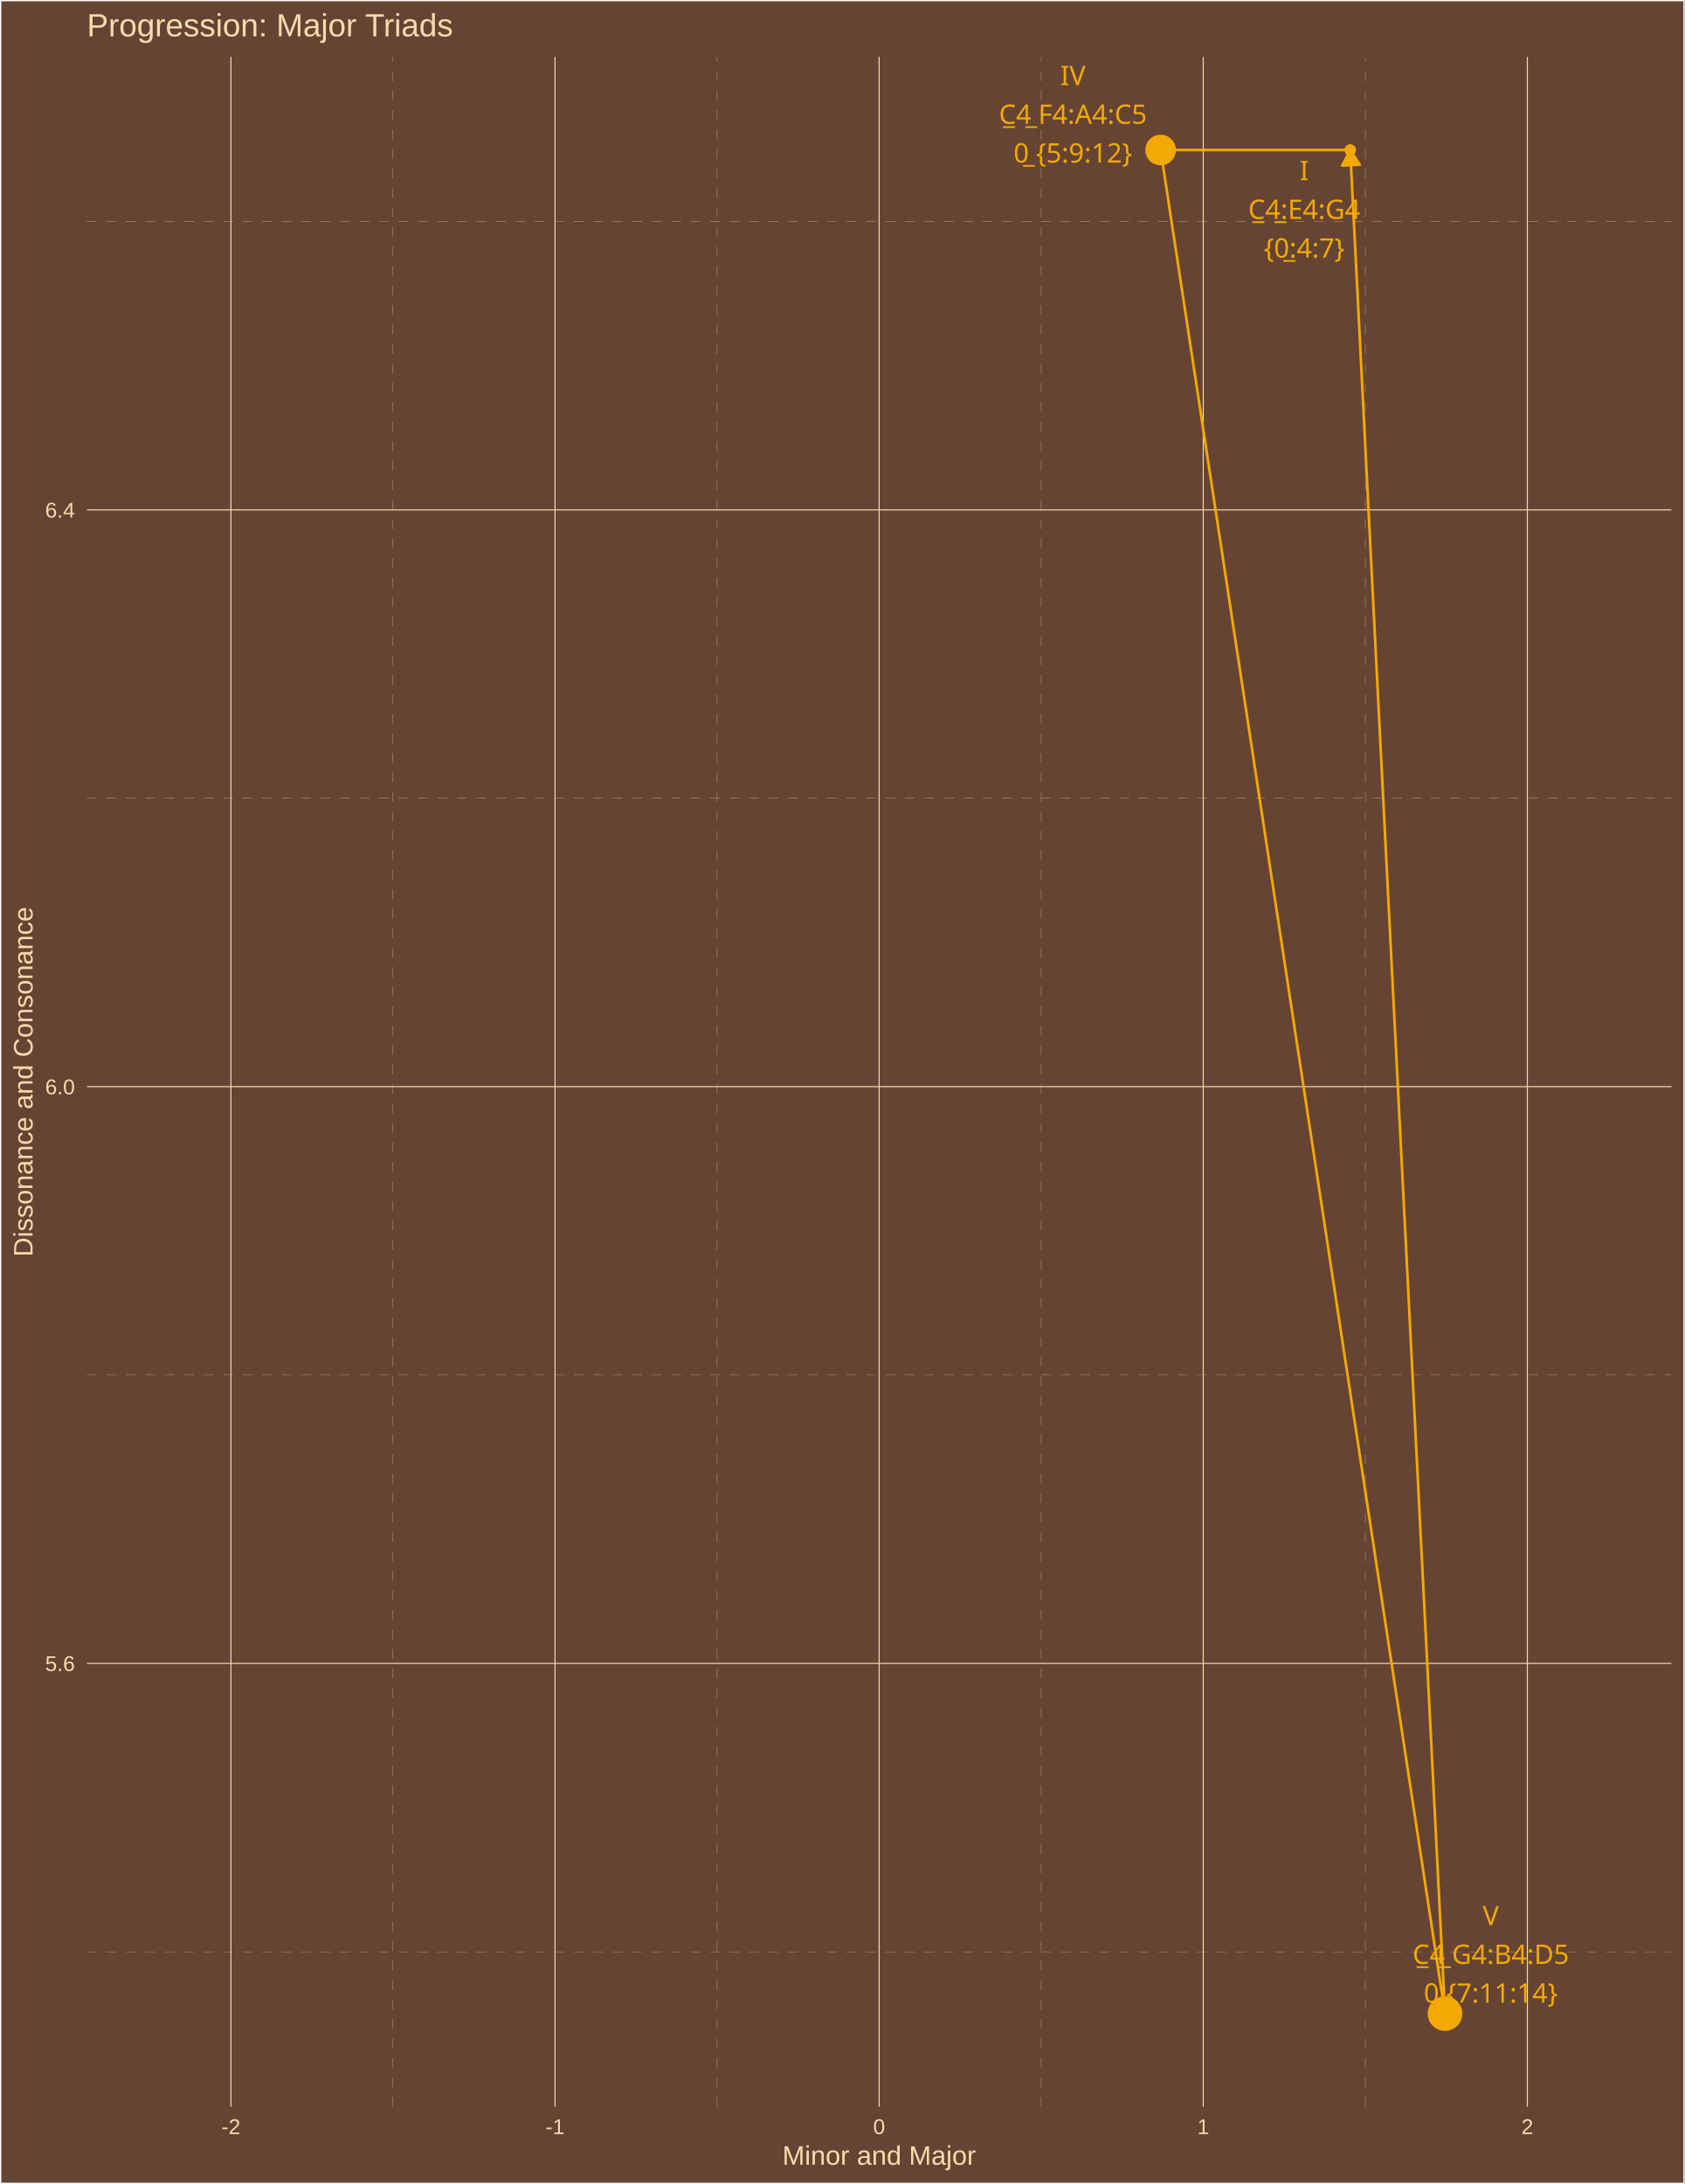
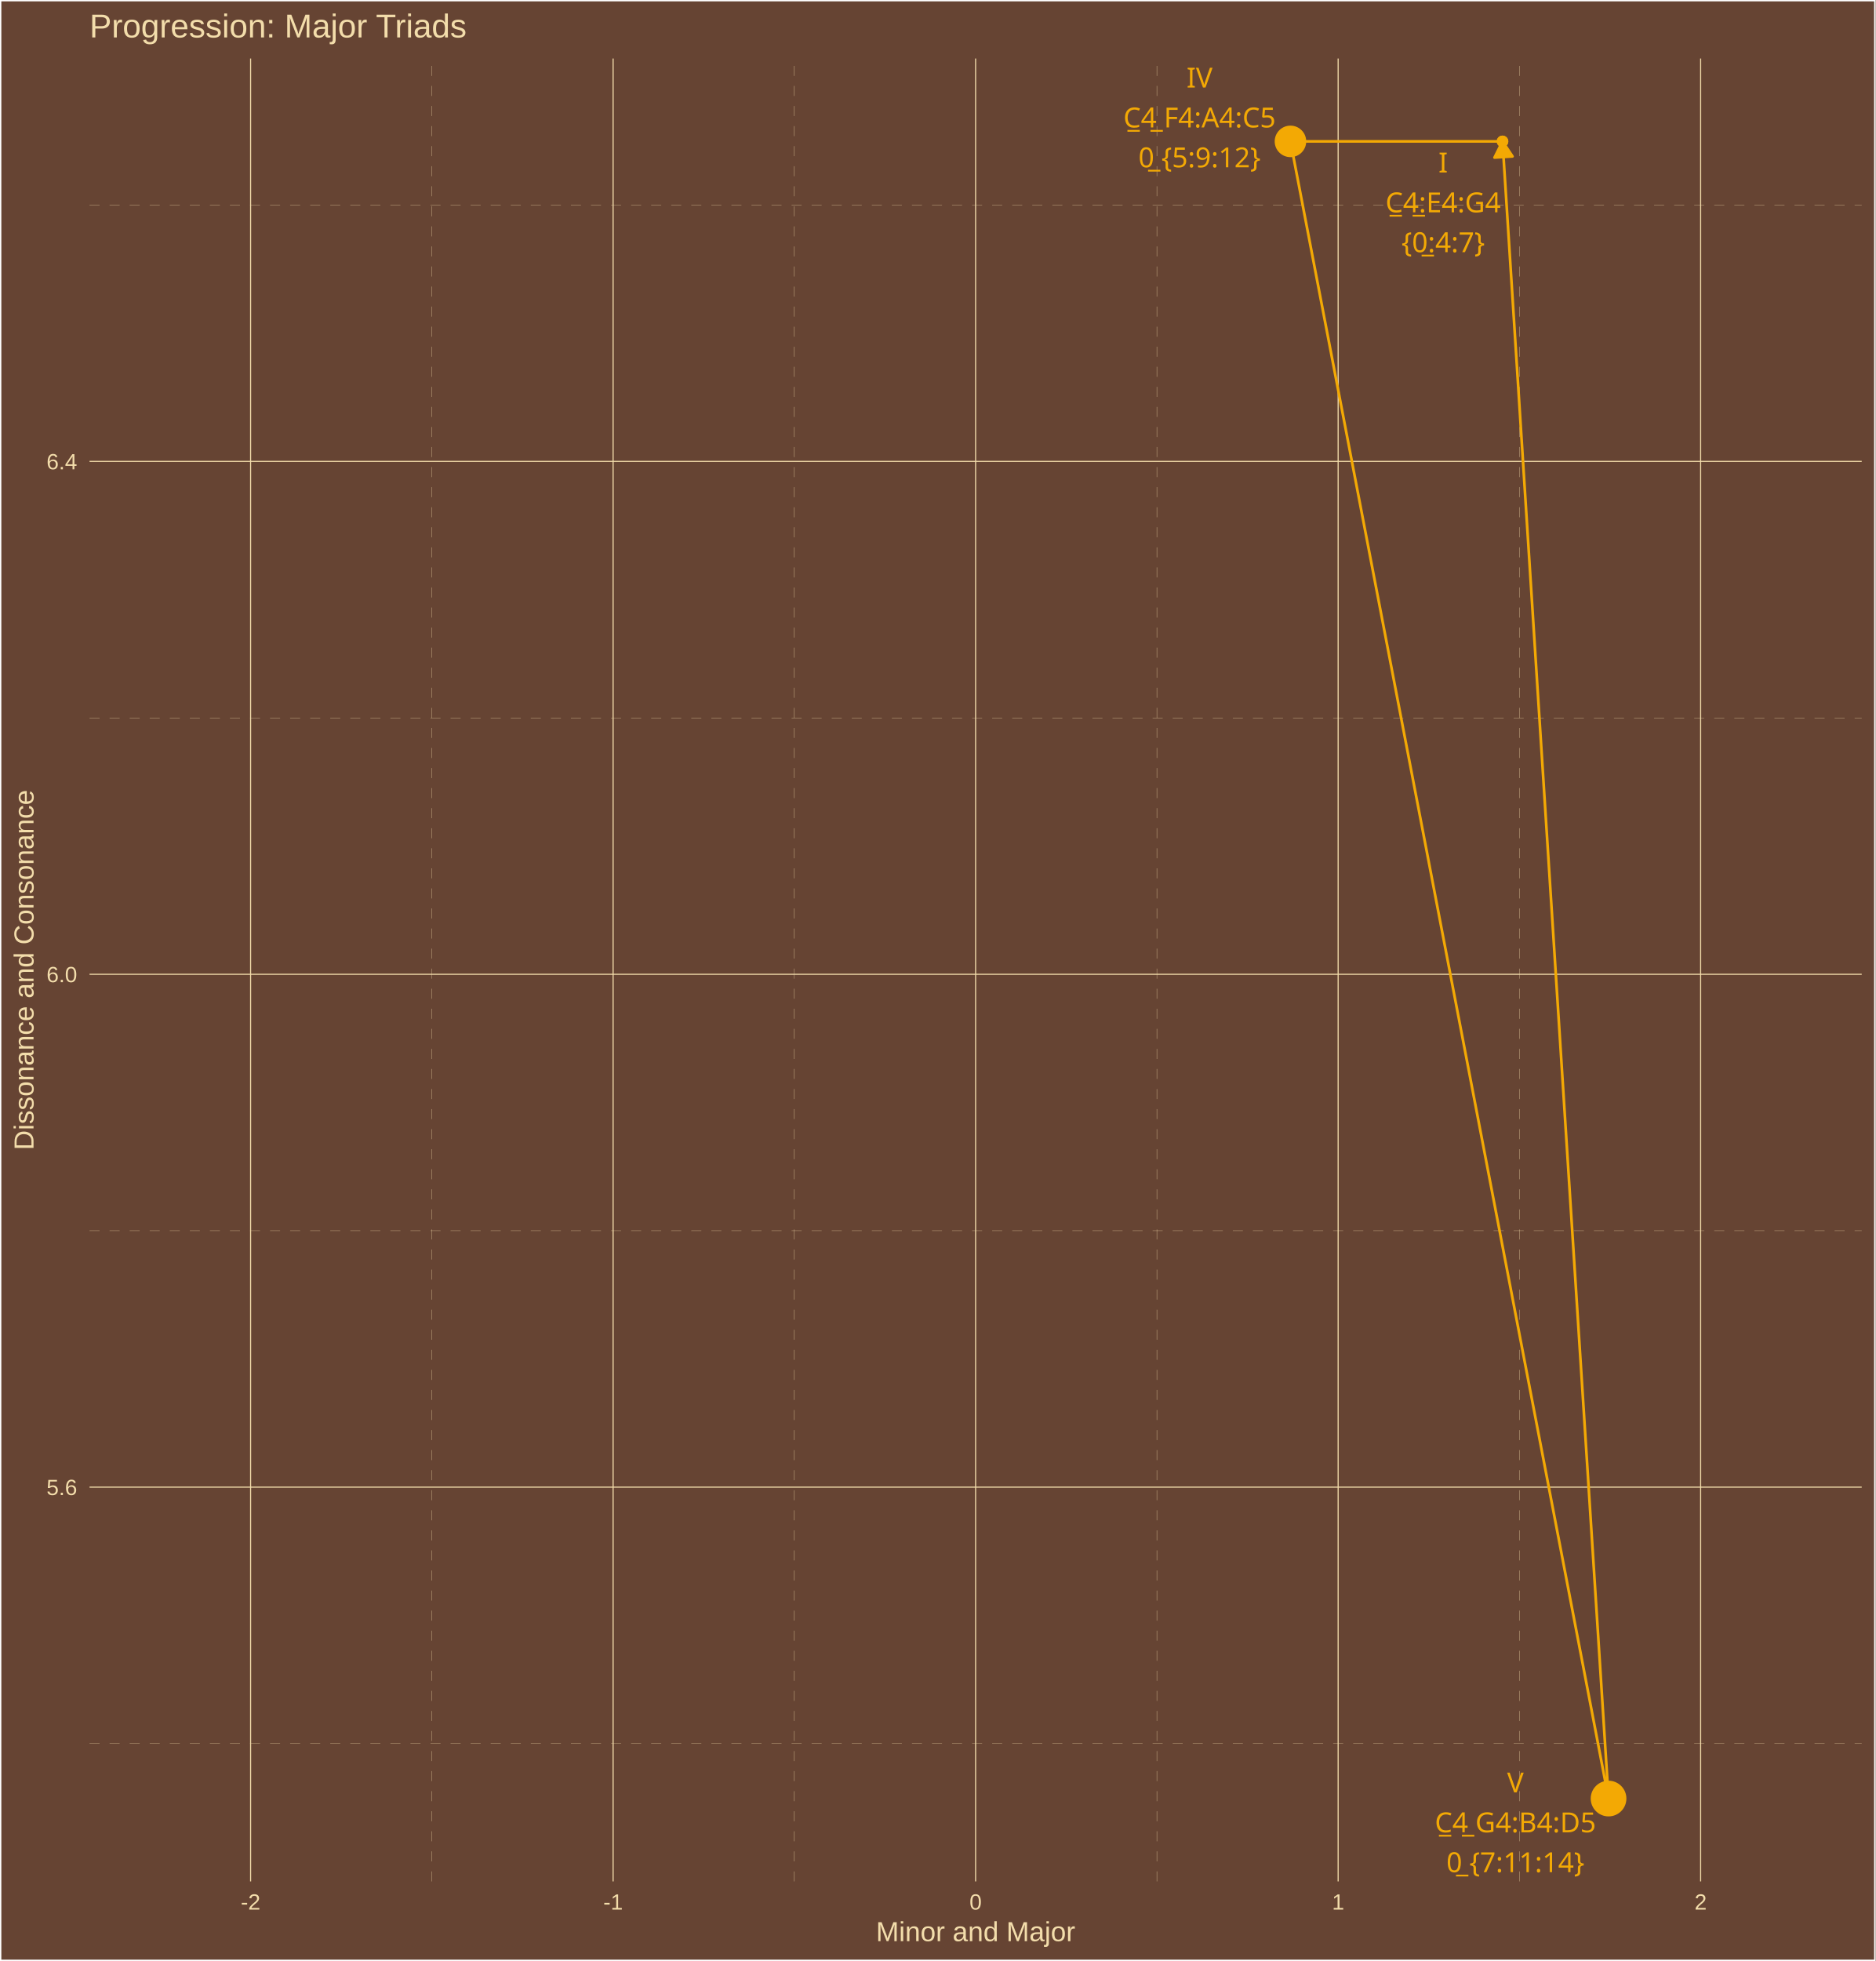
- <svg xmlns="http://www.w3.org/2000/svg" class="svglite" width="692.00pt" height="897.00pt" viewBox="0 0 692.00 897.00">
+ <svg xmlns="http://www.w3.org/2000/svg" class="svglite" width="748.00pt" height="782.00pt" viewBox="0 0 748.00 782.00">
  <defs>
    <style type="text/css">
    .svglite line, .svglite polyline, .svglite polygon, .svglite path, .svglite rect, .svglite circle {
      fill: none;
      stroke: #000000;
      stroke-linecap: round;
      stroke-linejoin: round;
      stroke-miterlimit: 10.00;
    }
    .svglite text {
      white-space: pre;
    }
  </style>
  </defs>
  <rect width="100%" height="100%" style="stroke: none; fill: #664433;" />
  <defs>
-     <clipPath id="cpMC4wMHw2OTIuMDB8MC4wMHw4OTcuMDA=">
-       <rect x="0.00" y="0.00" width="692.00" height="897.00" />
+     <clipPath id="cpMC4wMHw3NDguMDB8MC4wMHw3ODIuMDA=">
+       <rect x="0.00" y="0.00" width="748.00" height="782.00" />
    </clipPath>
  </defs>
-   <g clip-path="url(#cpMC4wMHw2OTIuMDB8MC4wMHw4OTcuMDA=)">
-     <rect x="-0" y="0" width="692.00" height="897.00" style="stroke-width: 1.07; stroke: #FFFFFF; fill: #664433;" />
+   <g clip-path="url(#cpMC4wMHw3NDguMDB8MC4wMHw3ODIuMDA=)">
+     <rect x="-0" y="0" width="748.00" height="782.00" style="stroke-width: 1.07; stroke: #FFFFFF; fill: #664433;" />
  </g>
  <defs>
-     <clipPath id="cpMzUuNzF8Njg2LjUyfDIzLjM0fDg2NS4yNw==">
-       <rect x="35.71" y="23.34" width="650.81" height="841.93" />
+     <clipPath id="cpMzUuNzF8NzQyLjUyfDIzLjM0fDc1MC4yNw==">
+       <rect x="35.71" y="23.34" width="706.81" height="726.93" />
    </clipPath>
  </defs>
-   <g clip-path="url(#cpMzUuNzF8Njg2LjUyfDIzLjM0fDg2NS4yNw==)">
-     <rect x="35.71" y="23.34" width="650.81" height="841.93" style="stroke-width: 1.07; stroke: none; fill: #664433;" />
-     <polyline points="35.71,801.61 686.52,801.61 " style="stroke-width: 0.11; stroke: #F3DDAB; stroke-dasharray: 4.00,4.00; stroke-linecap: butt;" />
-     <polyline points="35.71,564.73 686.52,564.73 " style="stroke-width: 0.11; stroke: #F3DDAB; stroke-dasharray: 4.00,4.00; stroke-linecap: butt;" />
-     <polyline points="35.71,327.86 686.52,327.86 " style="stroke-width: 0.11; stroke: #F3DDAB; stroke-dasharray: 4.00,4.00; stroke-linecap: butt;" />
-     <polyline points="35.71,90.98 686.52,90.98 " style="stroke-width: 0.11; stroke: #F3DDAB; stroke-dasharray: 4.00,4.00; stroke-linecap: butt;" />
-     <polyline points="161.42,865.27 161.42,23.34 " style="stroke-width: 0.11; stroke: #F3DDAB; stroke-dasharray: 4.00,4.00; stroke-linecap: butt;" />
-     <polyline points="294.55,865.27 294.55,23.34 " style="stroke-width: 0.11; stroke: #F3DDAB; stroke-dasharray: 4.00,4.00; stroke-linecap: butt;" />
-     <polyline points="427.68,865.27 427.68,23.34 " style="stroke-width: 0.11; stroke: #F3DDAB; stroke-dasharray: 4.00,4.00; stroke-linecap: butt;" />
-     <polyline points="560.81,865.27 560.81,23.34 " style="stroke-width: 0.11; stroke: #F3DDAB; stroke-dasharray: 4.00,4.00; stroke-linecap: butt;" />
-     <polyline points="35.71,683.17 686.52,683.17 " style="stroke-width: 0.43; stroke: #F3DDAB; stroke-linecap: butt;" />
-     <polyline points="35.71,446.29 686.52,446.29 " style="stroke-width: 0.43; stroke: #F3DDAB; stroke-linecap: butt;" />
-     <polyline points="35.71,209.42 686.52,209.42 " style="stroke-width: 0.43; stroke: #F3DDAB; stroke-linecap: butt;" />
-     <polyline points="94.86,865.27 94.86,23.34 " style="stroke-width: 0.43; stroke: #F3DDAB; stroke-linecap: butt;" />
-     <polyline points="227.99,865.27 227.99,23.34 " style="stroke-width: 0.43; stroke: #F3DDAB; stroke-linecap: butt;" />
-     <polyline points="361.11,865.27 361.11,23.34 " style="stroke-width: 0.43; stroke: #F3DDAB; stroke-linecap: butt;" />
-     <polyline points="494.24,865.27 494.24,23.34 " style="stroke-width: 0.43; stroke: #F3DDAB; stroke-linecap: butt;" />
-     <polyline points="627.37,865.27 627.37,23.34 " style="stroke-width: 0.43; stroke: #F3DDAB; stroke-linecap: butt;" />
-     <circle cx="554.61" cy="61.61" r="1.95" style="stroke-width: 0.71; stroke: #F3A904; fill: #F3A904;" />
-     <circle cx="476.73" cy="61.61" r="1.95" style="stroke-width: 0.71; stroke: #F3A904; fill: #F3A904;" />
-     <circle cx="593.55" cy="827.00" r="1.95" style="stroke-width: 0.71; stroke: #F3A904; fill: #F3A904;" />
-     <circle cx="554.61" cy="61.61" r="1.95" style="stroke-width: 0.71; stroke: #F3A904; fill: #F3A904;" />
-     <circle cx="554.61" cy="61.61" r="1.42" style="stroke-width: 0.71; stroke: #F3A904; fill: #F3A904;" />
-     <circle cx="476.73" cy="61.61" r="5.93" style="stroke-width: 0.71; stroke: #F3A904; fill: #F3A904;" />
-     <circle cx="593.55" cy="827.00" r="6.76" style="stroke-width: 0.71; stroke: #F3A904; fill: #F3A904;" />
-     <circle cx="554.61" cy="61.61" r="1.42" style="stroke-width: 0.71; stroke: #F3A904; fill: #F3A904;" />
-     <polyline points="554.61,61.61 476.73,61.61 593.55,827.00 554.61,61.61 " style="stroke-width: 1.07; stroke: #F3A904; stroke-linecap: butt;" />
-     <polygon points="558.52,67.65 554.61,61.61 551.33,68.02 " style="stroke-width: 1.07; stroke: #F3A904; stroke-linecap: butt; fill: #F3A904;" />
-     <text x="535.72" y="74.02" text-anchor="middle" style="font-size: 11.04px;fill: #F3A904; font-family: &quot;Arial Unicode MS&quot;;" textLength="3.07px" lengthAdjust="spacingAndGlyphs">I</text>
-     <text x="535.72" y="89.92" text-anchor="middle" style="font-size: 11.04px;fill: #F3A904; font-family: &quot;Arial Unicode MS&quot;;" textLength="48.44px" lengthAdjust="spacingAndGlyphs">C̲4̲:E4:G4</text>
-     <text x="535.72" y="105.81" text-anchor="middle" style="font-size: 11.04px;fill: #F3A904; font-family: &quot;Arial Unicode MS&quot;;" textLength="31.91px" lengthAdjust="spacingAndGlyphs">{0̲:4:7}</text>
-     <text x="440.71" y="34.97" text-anchor="middle" style="font-size: 11.04px;fill: #F3A904; font-family: &quot;Arial Unicode MS&quot;;" textLength="10.43px" lengthAdjust="spacingAndGlyphs">IV</text>
-     <text x="440.71" y="50.86" text-anchor="middle" style="font-size: 11.04px;fill: #F3A904; font-family: &quot;Arial Unicode MS&quot;;" textLength="63.76px" lengthAdjust="spacingAndGlyphs">C̲4̲ F4:A4:C5</text>
-     <text x="440.71" y="66.76" text-anchor="middle" style="font-size: 11.04px;fill: #F3A904; font-family: &quot;Arial Unicode MS&quot;;" textLength="47.25px" lengthAdjust="spacingAndGlyphs">0̲ {5:9:12}</text>
-     <text x="612.36" y="790.71" text-anchor="middle" style="font-size: 11.04px;fill: #F3A904; font-family: &quot;Arial Unicode MS&quot;;" textLength="7.36px" lengthAdjust="spacingAndGlyphs">V</text>
-     <text x="612.36" y="806.60" text-anchor="middle" style="font-size: 11.04px;fill: #F3A904; font-family: &quot;Arial Unicode MS&quot;;" textLength="65.61px" lengthAdjust="spacingAndGlyphs">C̲4̲ G4:B4:D5</text>
-     <text x="612.36" y="822.50" text-anchor="middle" style="font-size: 11.04px;fill: #F3A904; font-family: &quot;Arial Unicode MS&quot;;" textLength="53.38px" lengthAdjust="spacingAndGlyphs">0̲ {7:11:14}</text>
+   <g clip-path="url(#cpMzUuNzF8NzQyLjUyfDIzLjM0fDc1MC4yNw==)">
+     <rect x="35.71" y="23.34" width="706.81" height="726.93" style="stroke-width: 1.07; stroke: none; fill: #664433;" />
+     <polyline points="35.71,695.30 742.52,695.30 " style="stroke-width: 0.11; stroke: #F3DDAB; stroke-dasharray: 4.00,4.00; stroke-linecap: butt;" />
+     <polyline points="35.71,490.78 742.52,490.78 " style="stroke-width: 0.11; stroke: #F3DDAB; stroke-dasharray: 4.00,4.00; stroke-linecap: butt;" />
+     <polyline points="35.71,286.26 742.52,286.26 " style="stroke-width: 0.11; stroke: #F3DDAB; stroke-dasharray: 4.00,4.00; stroke-linecap: butt;" />
+     <polyline points="35.71,81.74 742.52,81.74 " style="stroke-width: 0.11; stroke: #F3DDAB; stroke-dasharray: 4.00,4.00; stroke-linecap: butt;" />
+     <polyline points="172.24,750.27 172.24,23.34 " style="stroke-width: 0.11; stroke: #F3DDAB; stroke-dasharray: 4.00,4.00; stroke-linecap: butt;" />
+     <polyline points="316.82,750.27 316.82,23.34 " style="stroke-width: 0.11; stroke: #F3DDAB; stroke-dasharray: 4.00,4.00; stroke-linecap: butt;" />
+     <polyline points="461.41,750.27 461.41,23.34 " style="stroke-width: 0.11; stroke: #F3DDAB; stroke-dasharray: 4.00,4.00; stroke-linecap: butt;" />
+     <polyline points="605.99,750.27 605.99,23.34 " style="stroke-width: 0.11; stroke: #F3DDAB; stroke-dasharray: 4.00,4.00; stroke-linecap: butt;" />
+     <polyline points="35.71,593.04 742.52,593.04 " style="stroke-width: 0.43; stroke: #F3DDAB; stroke-linecap: butt;" />
+     <polyline points="35.71,388.52 742.52,388.52 " style="stroke-width: 0.43; stroke: #F3DDAB; stroke-linecap: butt;" />
+     <polyline points="35.71,184.00 742.52,184.00 " style="stroke-width: 0.43; stroke: #F3DDAB; stroke-linecap: butt;" />
+     <polyline points="99.95,750.27 99.95,23.34 " style="stroke-width: 0.43; stroke: #F3DDAB; stroke-linecap: butt;" />
+     <polyline points="244.53,750.27 244.53,23.34 " style="stroke-width: 0.43; stroke: #F3DDAB; stroke-linecap: butt;" />
+     <polyline points="389.11,750.27 389.11,23.34 " style="stroke-width: 0.43; stroke: #F3DDAB; stroke-linecap: butt;" />
+     <polyline points="533.70,750.27 533.70,23.34 " style="stroke-width: 0.43; stroke: #F3DDAB; stroke-linecap: butt;" />
+     <polyline points="678.28,750.27 678.28,23.34 " style="stroke-width: 0.43; stroke: #F3DDAB; stroke-linecap: butt;" />
+     <circle cx="599.26" cy="56.38" r="1.95" style="stroke-width: 0.71; stroke: #F3A904; fill: #F3A904;" />
+     <circle cx="514.68" cy="56.38" r="1.95" style="stroke-width: 0.71; stroke: #F3A904; fill: #F3A904;" />
+     <circle cx="641.55" cy="717.22" r="1.95" style="stroke-width: 0.71; stroke: #F3A904; fill: #F3A904;" />
+     <circle cx="599.26" cy="56.38" r="1.95" style="stroke-width: 0.71; stroke: #F3A904; fill: #F3A904;" />
+     <circle cx="599.26" cy="56.38" r="1.42" style="stroke-width: 0.71; stroke: #F3A904; fill: #F3A904;" />
+     <circle cx="514.68" cy="56.38" r="5.93" style="stroke-width: 0.71; stroke: #F3A904; fill: #F3A904;" />
+     <circle cx="641.55" cy="717.22" r="6.76" style="stroke-width: 0.71; stroke: #F3A904; fill: #F3A904;" />
+     <circle cx="599.26" cy="56.38" r="1.42" style="stroke-width: 0.71; stroke: #F3A904; fill: #F3A904;" />
+     <polyline points="599.26,56.38 514.68,56.38 641.55,717.22 599.26,56.38 " style="stroke-width: 1.07; stroke: #F3A904; stroke-linecap: butt;" />
+     <polygon points="603.25,62.37 599.26,56.38 596.06,62.83 " style="stroke-width: 1.07; stroke: #F3A904; stroke-linecap: butt; fill: #F3A904;" />
+     <text x="575.58" y="68.77" text-anchor="middle" style="font-size: 11.04px;fill: #F3A904; font-family: &quot;Arial Unicode MS&quot;;" textLength="3.07px" lengthAdjust="spacingAndGlyphs">I</text>
+     <text x="575.58" y="84.67" text-anchor="middle" style="font-size: 11.04px;fill: #F3A904; font-family: &quot;Arial Unicode MS&quot;;" textLength="48.44px" lengthAdjust="spacingAndGlyphs">C̲4̲:E4:G4</text>
+     <text x="575.58" y="100.56" text-anchor="middle" style="font-size: 11.04px;fill: #F3A904; font-family: &quot;Arial Unicode MS&quot;;" textLength="31.91px" lengthAdjust="spacingAndGlyphs">{0̲:4:7}</text>
+     <text x="478.42" y="34.92" text-anchor="middle" style="font-size: 11.04px;fill: #F3A904; font-family: &quot;Arial Unicode MS&quot;;" textLength="10.43px" lengthAdjust="spacingAndGlyphs">IV</text>
+     <text x="478.42" y="50.82" text-anchor="middle" style="font-size: 11.04px;fill: #F3A904; font-family: &quot;Arial Unicode MS&quot;;" textLength="63.76px" lengthAdjust="spacingAndGlyphs">C̲4̲ F4:A4:C5</text>
+     <text x="478.42" y="66.72" text-anchor="middle" style="font-size: 11.04px;fill: #F3A904; font-family: &quot;Arial Unicode MS&quot;;" textLength="47.25px" lengthAdjust="spacingAndGlyphs">0̲ {5:9:12}</text>
+     <text x="604.40" y="714.78" text-anchor="middle" style="font-size: 11.04px;fill: #F3A904; font-family: &quot;Arial Unicode MS&quot;;" textLength="7.36px" lengthAdjust="spacingAndGlyphs">V</text>
+     <text x="604.40" y="730.68" text-anchor="middle" style="font-size: 11.04px;fill: #F3A904; font-family: &quot;Arial Unicode MS&quot;;" textLength="65.61px" lengthAdjust="spacingAndGlyphs">C̲4̲ G4:B4:D5</text>
+     <text x="604.40" y="746.58" text-anchor="middle" style="font-size: 11.04px;fill: #F3A904; font-family: &quot;Arial Unicode MS&quot;;" textLength="53.38px" lengthAdjust="spacingAndGlyphs">0̲ {7:11:14}</text>
  </g>
-   <g clip-path="url(#cpMC4wMHw2OTIuMDB8MC4wMHw4OTcuMDA=)">
-     <text x="30.78" y="686.32" text-anchor="end" style="font-size: 8.80px;fill: #F3DDAB; font-family: &quot;Arial&quot;;" textLength="12.23px" lengthAdjust="spacingAndGlyphs">5.6</text>
-     <text x="30.78" y="449.45" text-anchor="end" style="font-size: 8.80px;fill: #F3DDAB; font-family: &quot;Arial&quot;;" textLength="12.23px" lengthAdjust="spacingAndGlyphs">6.0</text>
-     <text x="30.78" y="212.57" text-anchor="end" style="font-size: 8.80px;fill: #F3DDAB; font-family: &quot;Arial&quot;;" textLength="12.23px" lengthAdjust="spacingAndGlyphs">6.4</text>
-     <text x="94.86" y="876.50" text-anchor="middle" style="font-size: 8.80px;fill: #F3DDAB; font-family: &quot;Arial&quot;;" textLength="7.83px" lengthAdjust="spacingAndGlyphs">-2</text>
-     <text x="227.99" y="876.50" text-anchor="middle" style="font-size: 8.80px;fill: #F3DDAB; font-family: &quot;Arial&quot;;" textLength="7.83px" lengthAdjust="spacingAndGlyphs">-1</text>
-     <text x="361.11" y="876.50" text-anchor="middle" style="font-size: 8.80px;fill: #F3DDAB; font-family: &quot;Arial&quot;;" textLength="4.90px" lengthAdjust="spacingAndGlyphs">0</text>
-     <text x="494.24" y="876.50" text-anchor="middle" style="font-size: 8.80px;fill: #F3DDAB; font-family: &quot;Arial&quot;;" textLength="4.90px" lengthAdjust="spacingAndGlyphs">1</text>
-     <text x="627.37" y="876.50" text-anchor="middle" style="font-size: 8.80px;fill: #F3DDAB; font-family: &quot;Arial&quot;;" textLength="4.90px" lengthAdjust="spacingAndGlyphs">2</text>
-     <text x="361.11" y="889.09" text-anchor="middle" style="font-size: 11.00px;fill: #F3DDAB; font-family: &quot;Arial&quot;;" textLength="79.49px" lengthAdjust="spacingAndGlyphs">Minor and Major</text>
-     <text transform="translate(13.37,444.30) rotate(-90)" text-anchor="middle" style="font-size: 11.00px;fill: #F3DDAB; font-family: &quot;Arial&quot;;" textLength="143.73px" lengthAdjust="spacingAndGlyphs">Dissonance and Consonance</text>
+   <g clip-path="url(#cpMC4wMHw3NDguMDB8MC4wMHw3ODIuMDA=)">
+     <text x="30.78" y="596.19" text-anchor="end" style="font-size: 8.80px;fill: #F3DDAB; font-family: &quot;Arial&quot;;" textLength="12.23px" lengthAdjust="spacingAndGlyphs">5.6</text>
+     <text x="30.78" y="391.67" text-anchor="end" style="font-size: 8.80px;fill: #F3DDAB; font-family: &quot;Arial&quot;;" textLength="12.23px" lengthAdjust="spacingAndGlyphs">6.0</text>
+     <text x="30.78" y="187.15" text-anchor="end" style="font-size: 8.80px;fill: #F3DDAB; font-family: &quot;Arial&quot;;" textLength="12.23px" lengthAdjust="spacingAndGlyphs">6.4</text>
+     <text x="99.95" y="761.50" text-anchor="middle" style="font-size: 8.80px;fill: #F3DDAB; font-family: &quot;Arial&quot;;" textLength="7.83px" lengthAdjust="spacingAndGlyphs">-2</text>
+     <text x="244.53" y="761.50" text-anchor="middle" style="font-size: 8.80px;fill: #F3DDAB; font-family: &quot;Arial&quot;;" textLength="7.83px" lengthAdjust="spacingAndGlyphs">-1</text>
+     <text x="389.11" y="761.50" text-anchor="middle" style="font-size: 8.80px;fill: #F3DDAB; font-family: &quot;Arial&quot;;" textLength="4.90px" lengthAdjust="spacingAndGlyphs">0</text>
+     <text x="533.70" y="761.50" text-anchor="middle" style="font-size: 8.80px;fill: #F3DDAB; font-family: &quot;Arial&quot;;" textLength="4.90px" lengthAdjust="spacingAndGlyphs">1</text>
+     <text x="678.28" y="761.50" text-anchor="middle" style="font-size: 8.80px;fill: #F3DDAB; font-family: &quot;Arial&quot;;" textLength="4.90px" lengthAdjust="spacingAndGlyphs">2</text>
+     <text x="389.11" y="774.09" text-anchor="middle" style="font-size: 11.00px;fill: #F3DDAB; font-family: &quot;Arial&quot;;" textLength="79.49px" lengthAdjust="spacingAndGlyphs">Minor and Major</text>
+     <text transform="translate(13.37,386.80) rotate(-90)" text-anchor="middle" style="font-size: 11.00px;fill: #F3DDAB; font-family: &quot;Arial&quot;;" textLength="143.73px" lengthAdjust="spacingAndGlyphs">Dissonance and Consonance</text>
    <text x="35.71" y="14.94" style="font-size: 13.20px;fill: #F3DDAB; font-family: &quot;Arial&quot;;" textLength="151.01px" lengthAdjust="spacingAndGlyphs">Progression: Major Triads</text>
  </g>
</svg>
